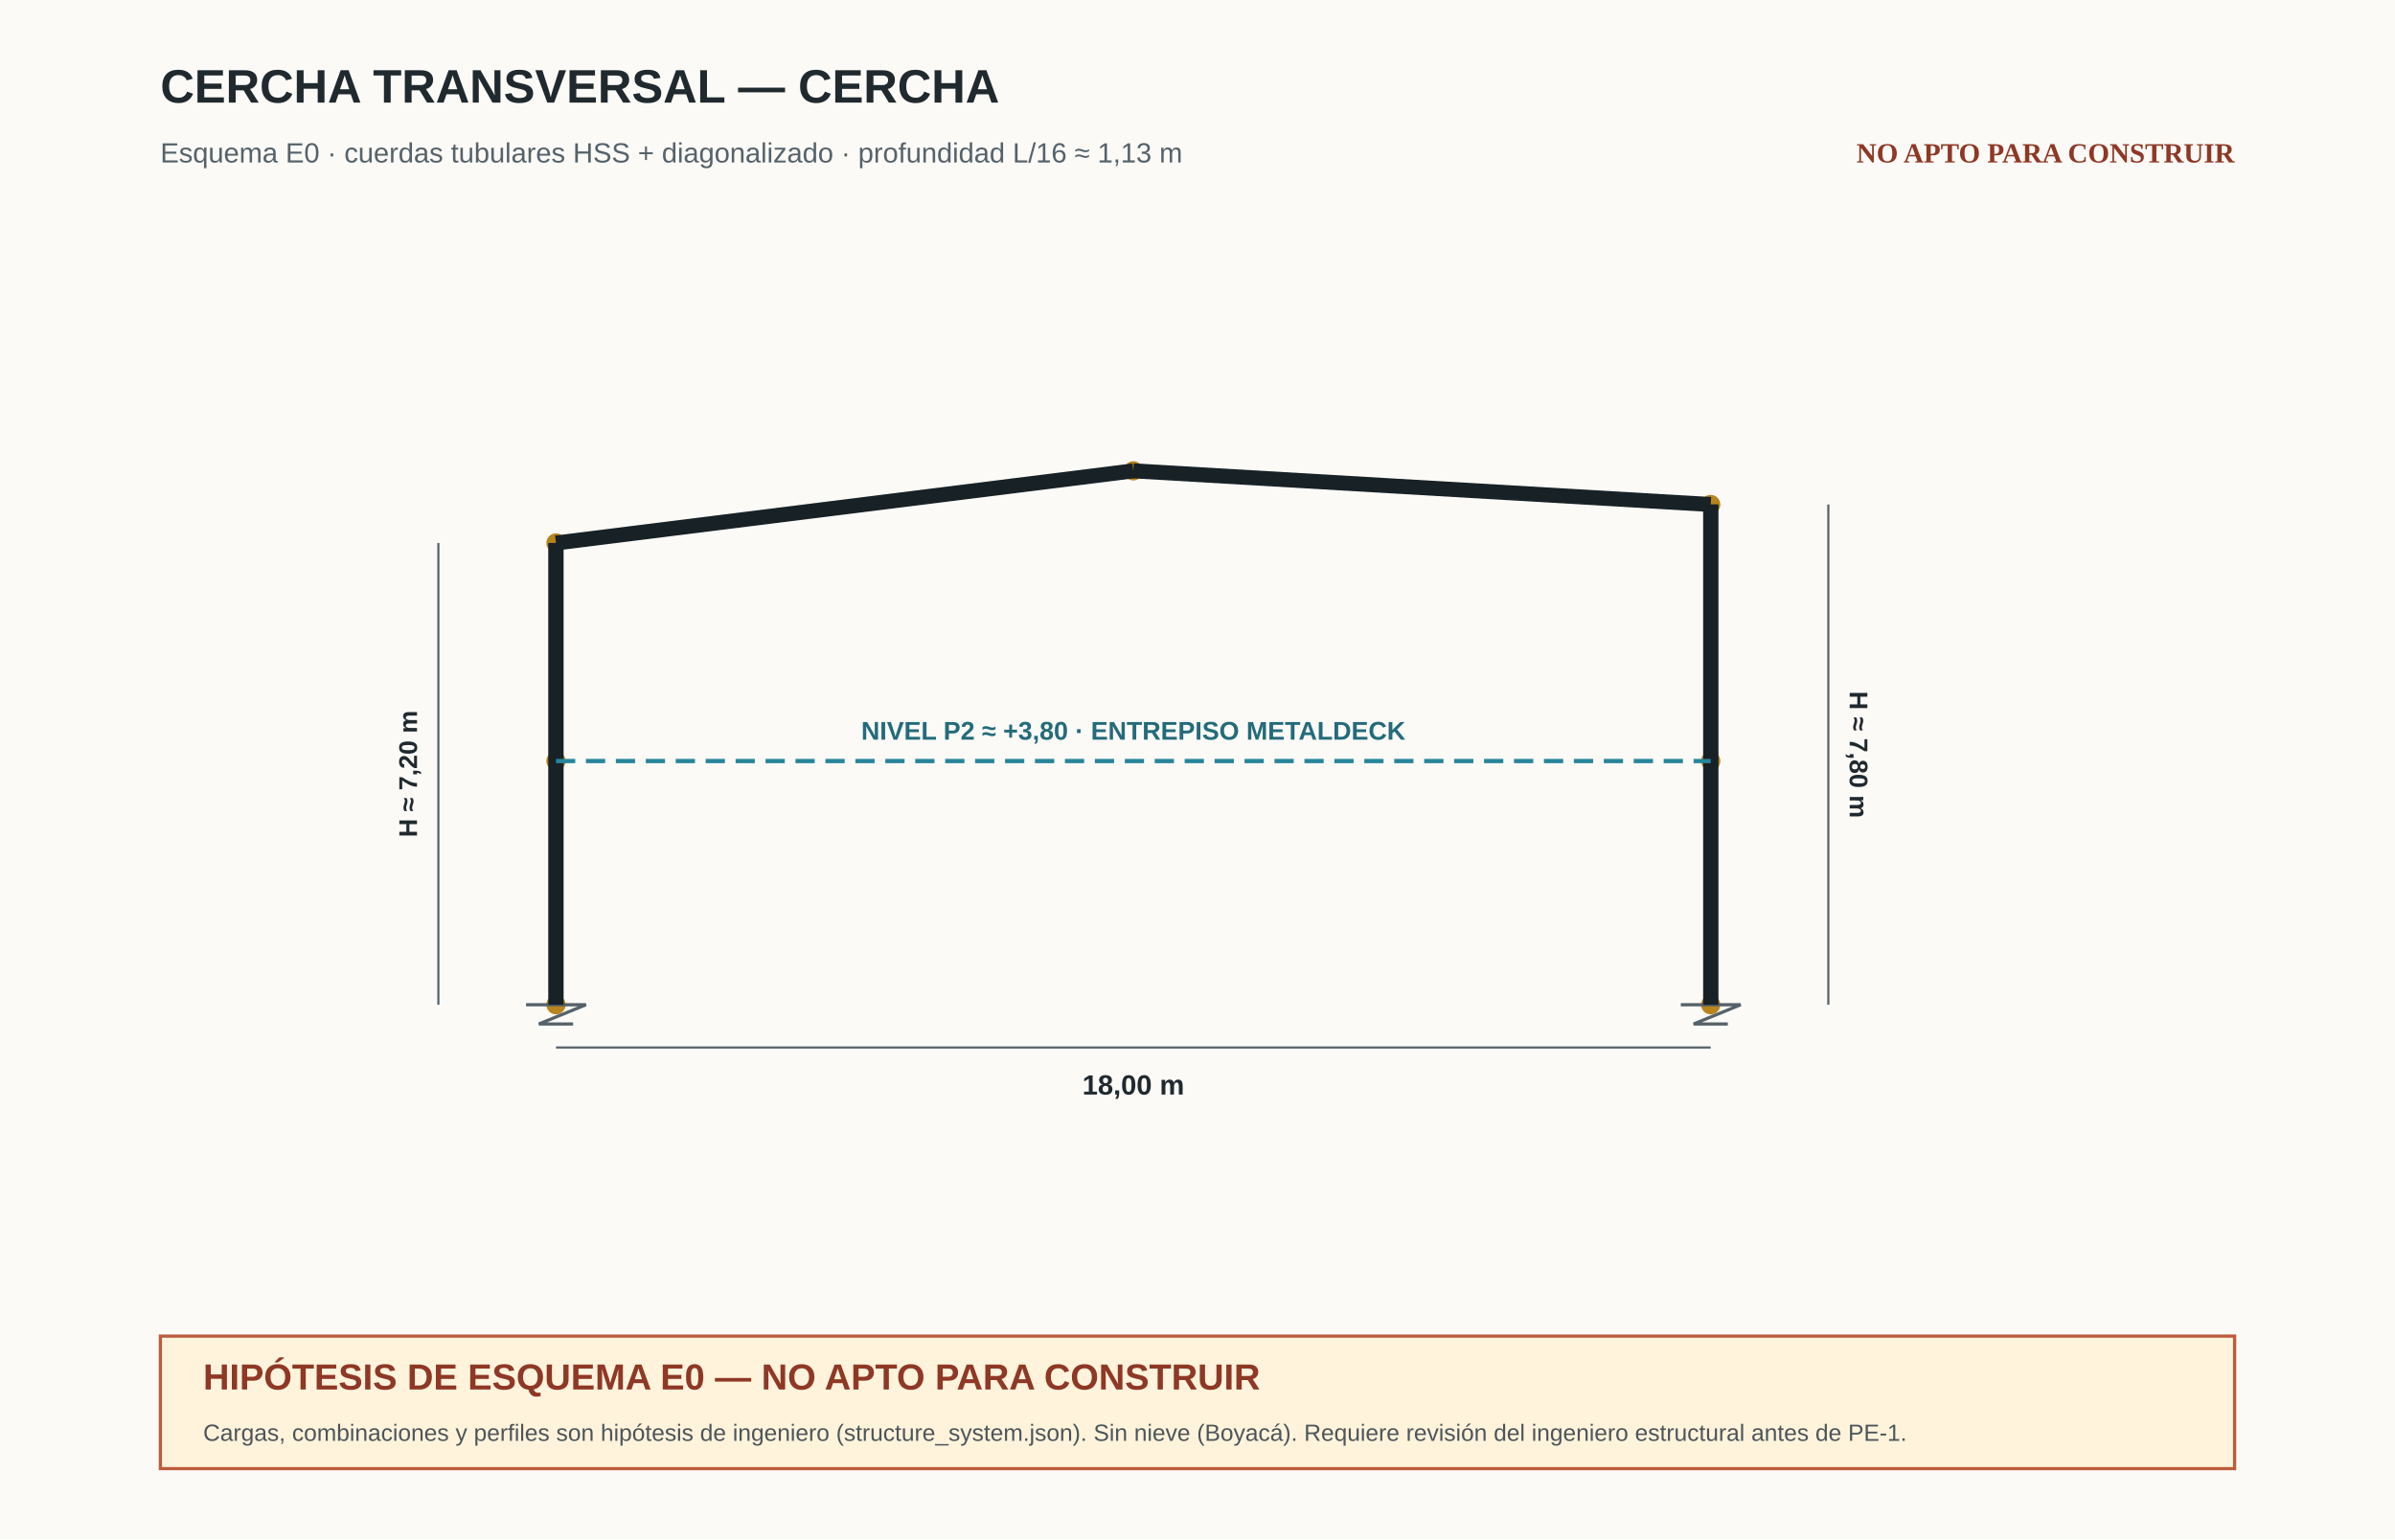
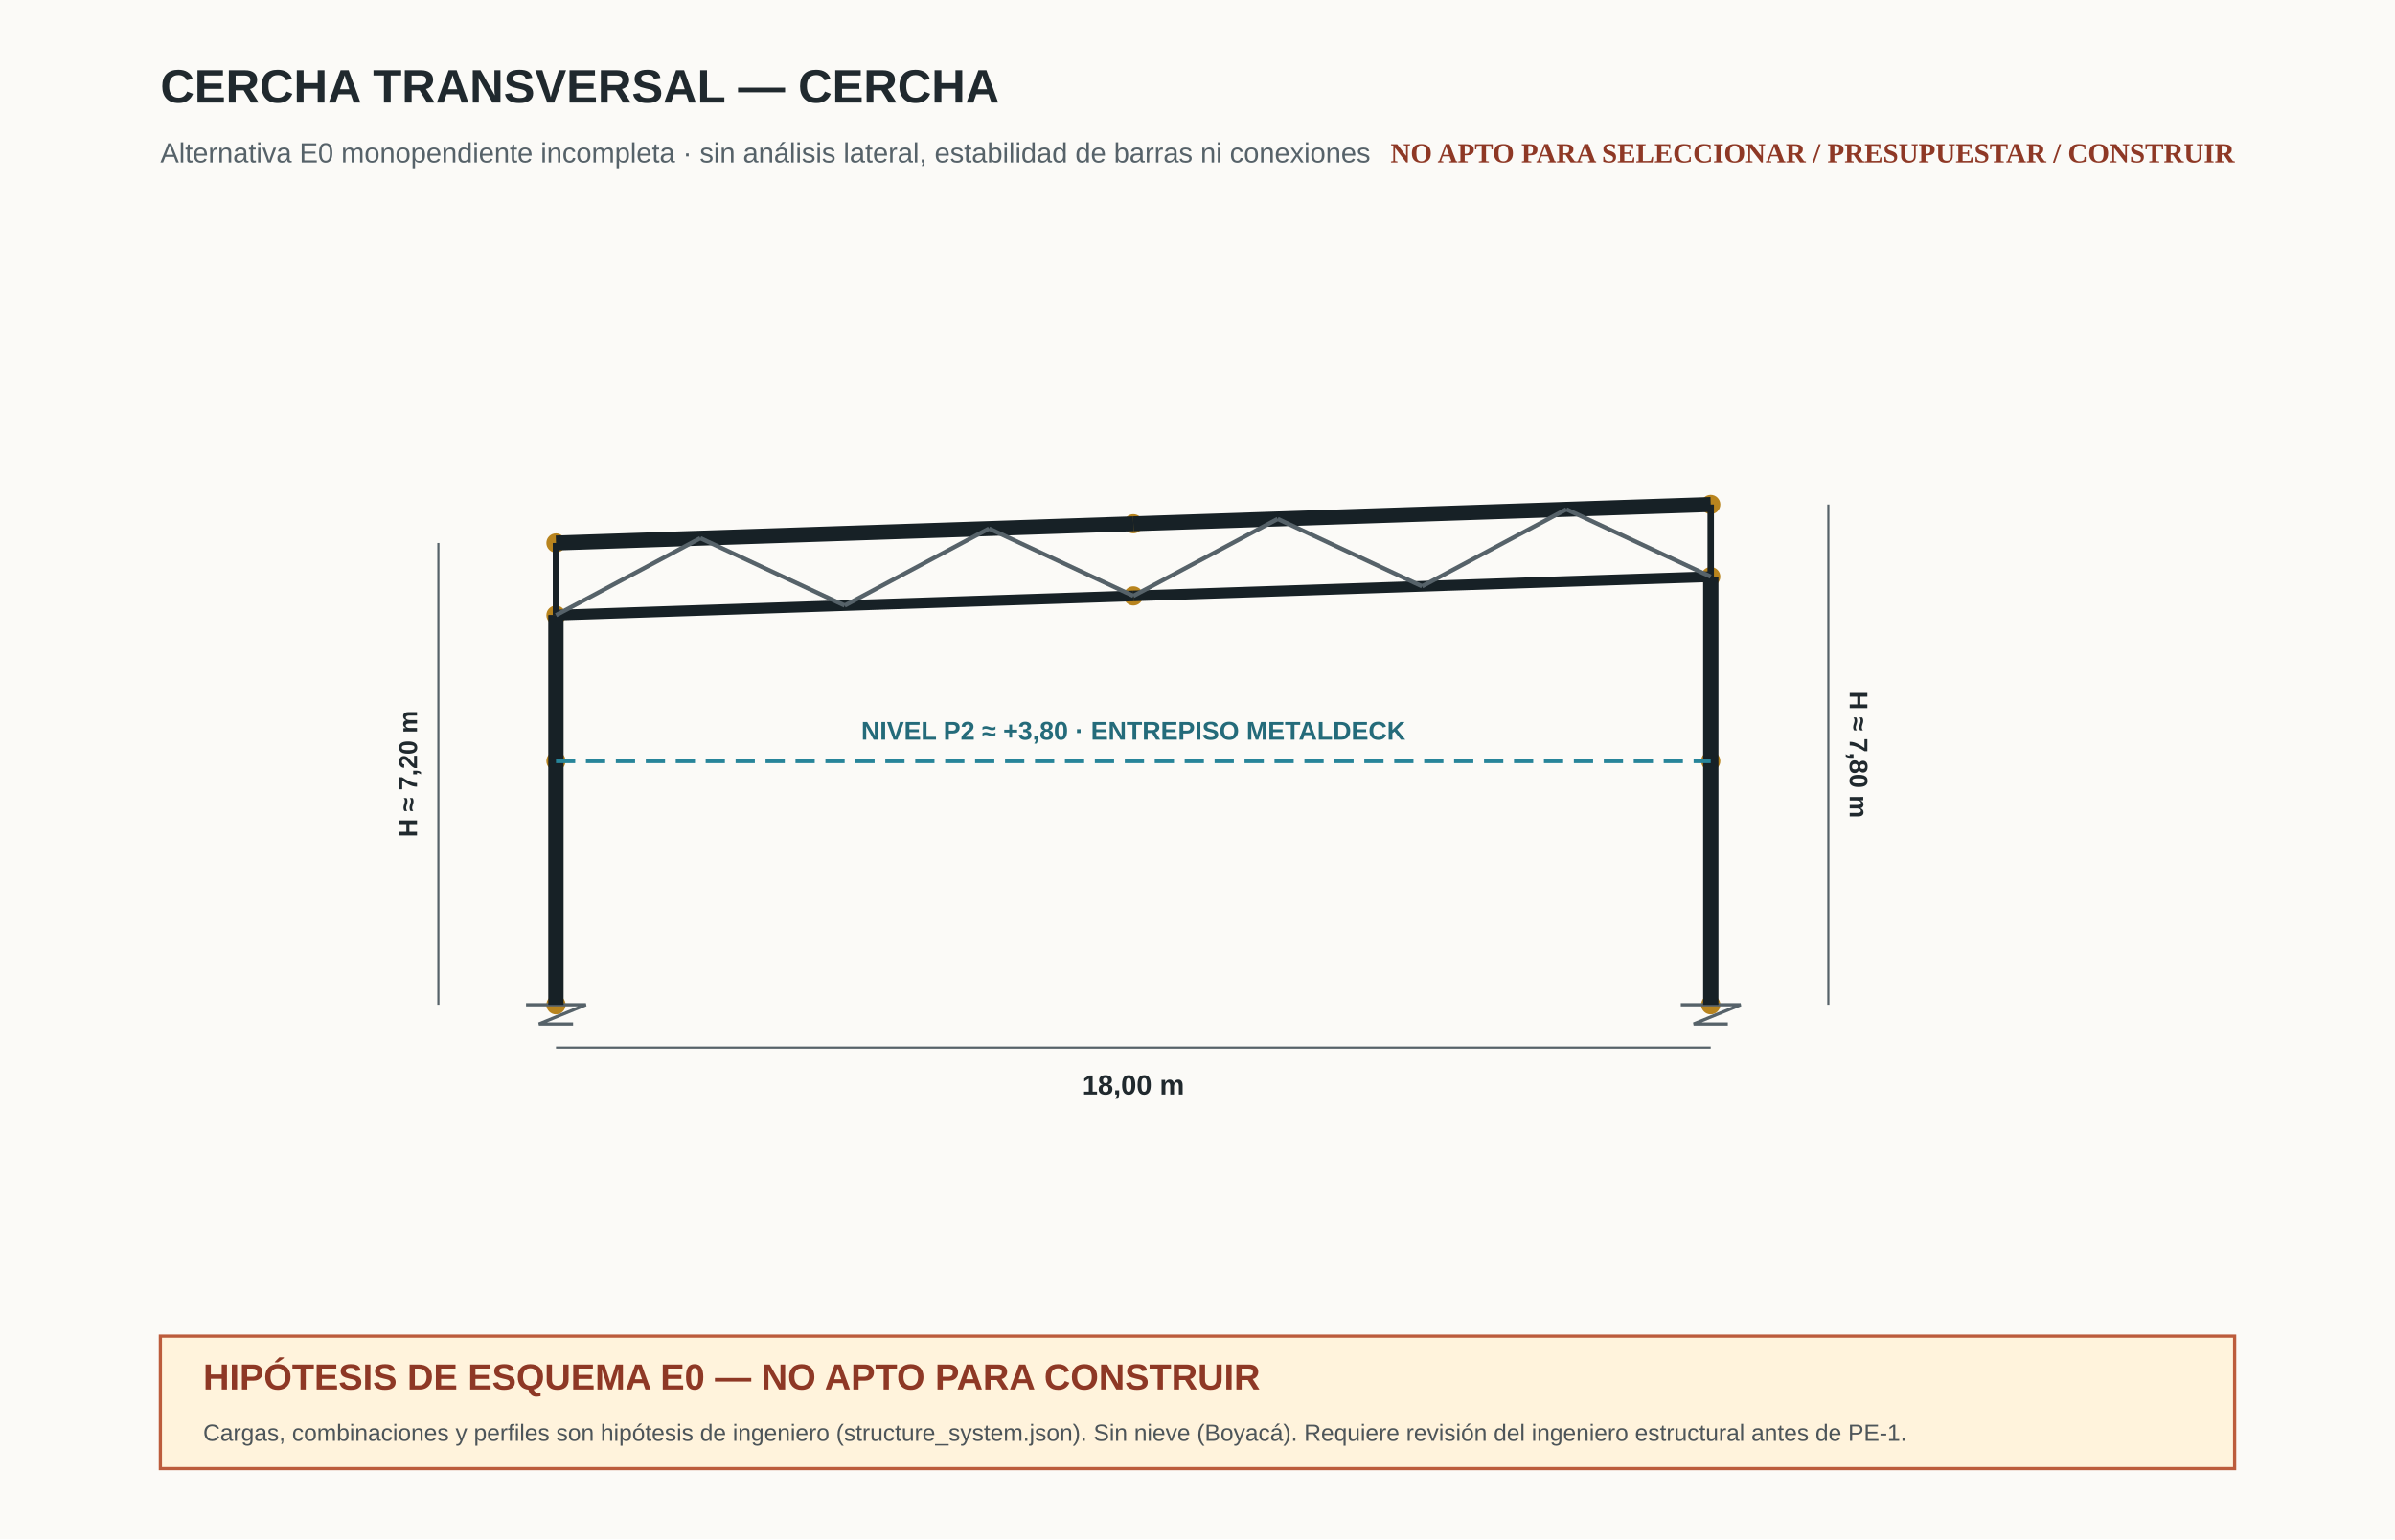
<svg xmlns="http://www.w3.org/2000/svg" width="1120" height="720" viewBox="0 0 1120 720">
  <rect width="1120" height="720" fill="#fbfaf7" />
  <text x="75" y="48" font-family="Arial" font-size="22" font-weight="700" fill="#20292e">CERCHA TRANSVERSAL — CERCHA</text>
-   <text x="75" y="76" font-family="Arial" font-size="13" fill="#566269">Esquema E0 · cuerdas tubulares HSS + diagonalizado · profundidad L/16 ≈ 1,13 m</text>
-   <text x="1045" y="76" text-anchor="end" font-size="13" font-weight="700" fill="#8e3825">NO APTO PARA CONSTRUIR</text>
+   <text x="75" y="76" font-family="Arial" font-size="13" fill="#566269">Alternativa E0 monopendiente incompleta · sin análisis lateral, estabilidad de barras ni conexiones</text>
+   <text x="1045" y="76" text-anchor="end" font-size="13" font-weight="700" fill="#8e3825">NO APTO PARA SELECCIONAR / PRESUPUESTAR / CONSTRUIR</text>
  <g font-family="Arial" fill="#20292e">
    <circle cx="260.0" cy="470.0" r="4.5" fill="#b8841e" />
    <path d="M 246.0 470.0 L 274.0 470.0 L 252.0 479.0 L 268.0 479.0" fill="none" stroke="#566269" stroke-width="1.5" />
    <circle cx="260.0" cy="254.0" r="4.5" fill="#b8841e" />
    <circle cx="800.0" cy="470.0" r="4.5" fill="#b8841e" />
    <path d="M 786.0 470.0 L 814.0 470.0 L 792.0 479.0 L 808.0 479.0" fill="none" stroke="#566269" stroke-width="1.5" />
    <circle cx="800.0" cy="236.0" r="4.5" fill="#b8841e" />
-     <circle cx="530.0" cy="220.25" r="4.5" fill="#b8841e" />
+     <circle cx="530.0" cy="245.0" r="4.5" fill="#b8841e" />
    <circle cx="260.0" cy="356.0" r="4.5" fill="#b8841e" />
    <circle cx="800.0" cy="356.0" r="4.5" fill="#b8841e" />
-     <line x1="260.0" y1="470.0" x2="260.0" y2="254.0" stroke="#172126" stroke-width="7.0" />
-     <line x1="800.0" y1="470.0" x2="800.0" y2="236.0" stroke="#172126" stroke-width="7.0" />
+     <circle cx="260.0" cy="287.75" r="4.5" fill="#b8841e" />
+     <circle cx="530.0" cy="278.75" r="4.5" fill="#b8841e" />
+     <circle cx="800.0" cy="269.75" r="4.5" fill="#b8841e" />
+     <line x1="260.0" y1="470.0" x2="260.0" y2="287.75" stroke="#172126" stroke-width="7.0" />
+     <line x1="800.0" y1="470.0" x2="800.0" y2="269.75" stroke="#172126" stroke-width="7.0" />
    <line x1="260.0" y1="470.0" x2="260.0" y2="356.0" stroke="#172126" stroke-width="7.0" />
-     <line x1="260.0" y1="356.0" x2="260.0" y2="254.0" stroke="#172126" stroke-width="7.0" />
+     <line x1="260.0" y1="356.0" x2="260.0" y2="287.75" stroke="#172126" stroke-width="7.0" />
    <line x1="800.0" y1="470.0" x2="800.0" y2="356.0" stroke="#172126" stroke-width="7.0" />
-     <line x1="800.0" y1="356.0" x2="800.0" y2="236.0" stroke="#172126" stroke-width="7.0" />
-     <line x1="260.0" y1="254.0" x2="530.0" y2="220.25" stroke="#172126" stroke-width="7.0" />
-     <line x1="530.0" y1="220.25" x2="800.0" y2="236.0" stroke="#172126" stroke-width="7.0" />
+     <line x1="800.0" y1="356.0" x2="800.0" y2="269.75" stroke="#172126" stroke-width="7.0" />
+     <line x1="260.0" y1="254.0" x2="530.0" y2="245.0" stroke="#172126" stroke-width="7.0" />
+     <line x1="530.0" y1="245.0" x2="800.0" y2="236.0" stroke="#172126" stroke-width="7.0" />
+     <line x1="260.0" y1="287.75" x2="530.0" y2="278.75" stroke="#172126" stroke-width="5.0" />
+     <line x1="530.0" y1="278.75" x2="800.0" y2="269.75" stroke="#172126" stroke-width="5.0" />
+     <line x1="260.0" y1="287.75" x2="260.0" y2="254.0" stroke="#172126" stroke-width="3.0" />
+     <line x1="800.0" y1="269.75" x2="800.0" y2="236.0" stroke="#172126" stroke-width="3.0" />
+     <line x1="260.0" y1="287.75" x2="327.5" y2="251.75" stroke="#566269" stroke-width="2" />
+     <line x1="327.5" y1="251.75" x2="395.0" y2="283.25" stroke="#566269" stroke-width="2" />
+     <line x1="395.0" y1="283.25" x2="462.5" y2="247.25" stroke="#566269" stroke-width="2" />
+     <line x1="462.5" y1="247.25" x2="530.0" y2="278.75" stroke="#566269" stroke-width="2" />
+     <line x1="530.0" y1="278.75" x2="597.5" y2="242.75" stroke="#566269" stroke-width="2" />
+     <line x1="597.5" y1="242.75" x2="665.0" y2="274.25" stroke="#566269" stroke-width="2" />
+     <line x1="665.0" y1="274.25" x2="732.5" y2="238.25" stroke="#566269" stroke-width="2" />
+     <line x1="732.5" y1="238.25" x2="800.0" y2="269.75" stroke="#566269" stroke-width="2" />
    <line x1="260.0" y1="490.0" x2="800.0" y2="490.0" stroke="#566269" stroke-width="1" />
    <text x="530.0" y="512.0" text-anchor="middle" font-size="13" font-weight="700">18,00 m</text>
    <line x1="205.0" y1="470.0" x2="205.0" y2="254.0" stroke="#566269" stroke-width="1" />
    <text x="195.0" y="362.0" text-anchor="middle" font-size="12" font-weight="700" transform="rotate(-90 195.0 362.0)">H ≈ 7,20 m</text>
    <line x1="855.0" y1="470.0" x2="855.0" y2="236.0" stroke="#566269" stroke-width="1" />
    <text x="865.0" y="353.0" text-anchor="middle" font-size="12" font-weight="700" transform="rotate(90 865.0 353.0)">H ≈ 7,80 m</text>
    <line x1="260.0" y1="356.0" x2="800.0" y2="356.0" stroke="#27859a" stroke-width="2" stroke-dasharray="9 5" />
    <text x="530.0" y="346.0" text-anchor="middle" font-size="12" font-weight="700" fill="#246b7a">NIVEL P2 ≈ +3,80 · ENTREPISO METALDECK</text>
  </g>
  <rect x="75" y="625" width="970" height="62" fill="#fff3dc" stroke="#bc5c3c" stroke-width="1.5" />
  <text x="95" y="650" font-family="Arial" font-size="17" font-weight="700" fill="#8e3825">HIPÓTESIS DE ESQUEMA E0 — NO APTO PARA CONSTRUIR</text>
  <text x="95" y="674" font-family="Arial" font-size="11" fill="#4d5559">Cargas, combinaciones y perfiles son hipótesis de ingeniero (structure_system.json). Sin nieve (Boyacá). Requiere revisión del ingeniero estructural antes de PE-1.</text>
</svg>
